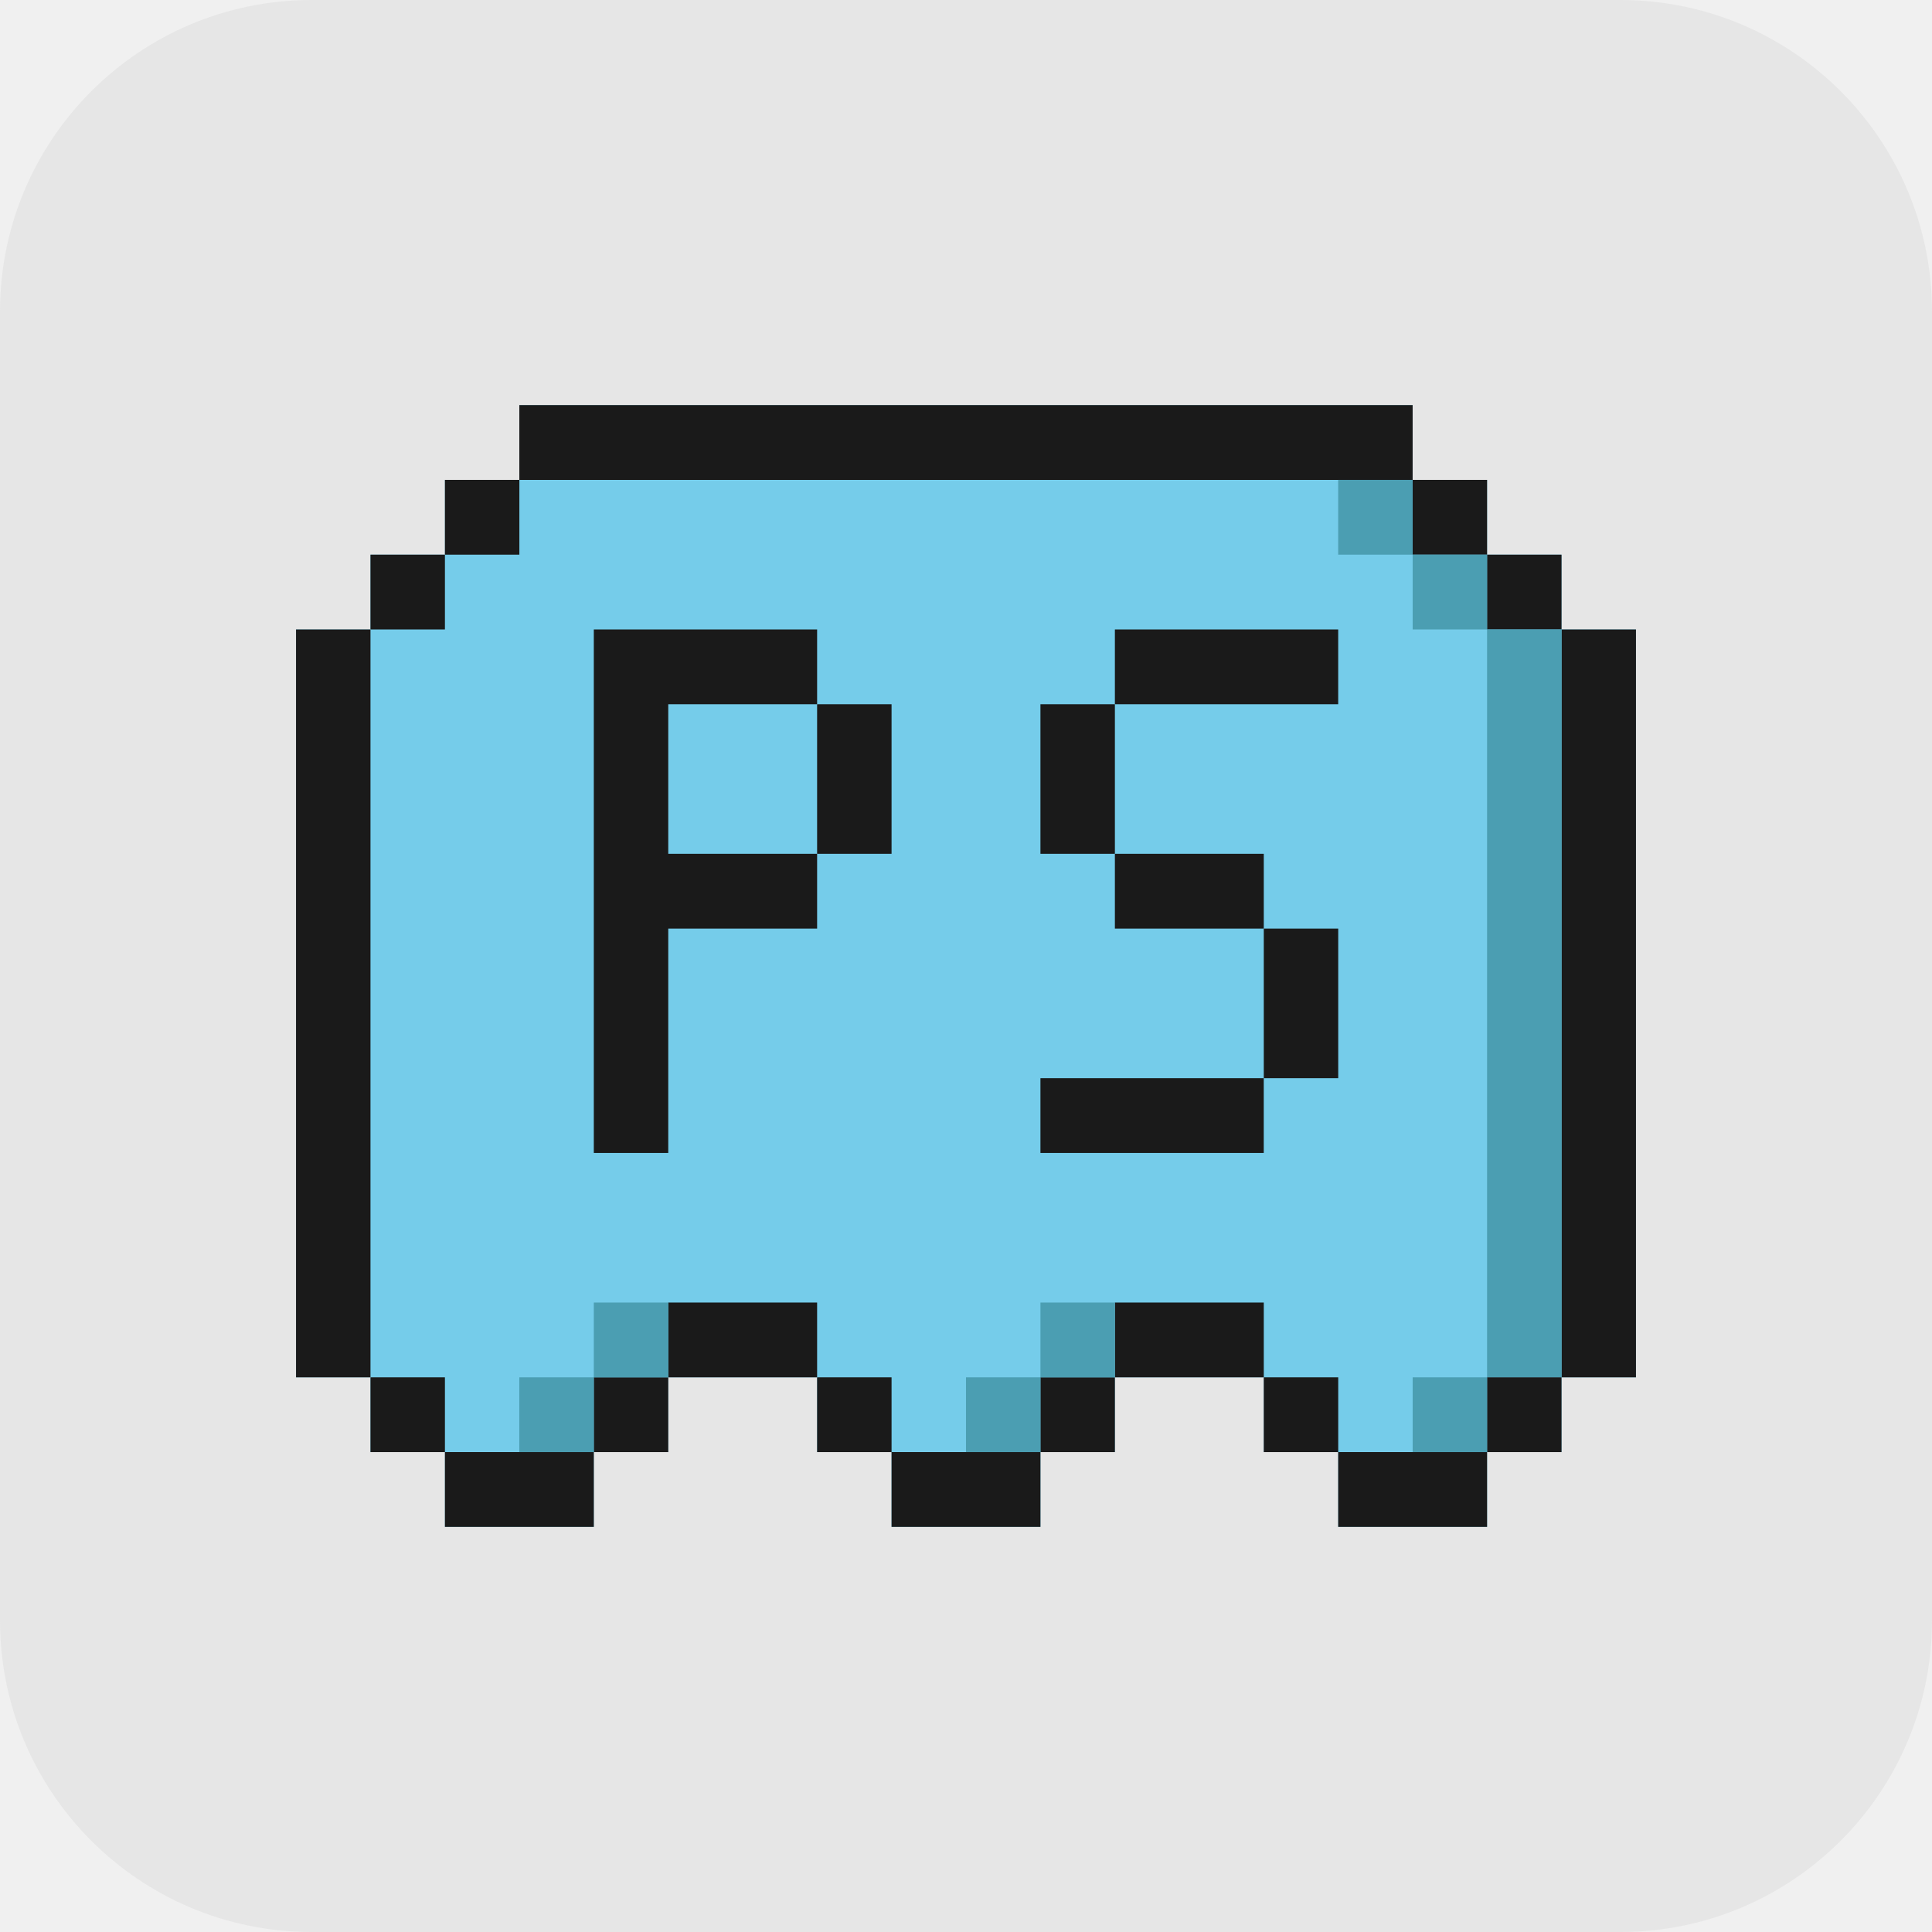
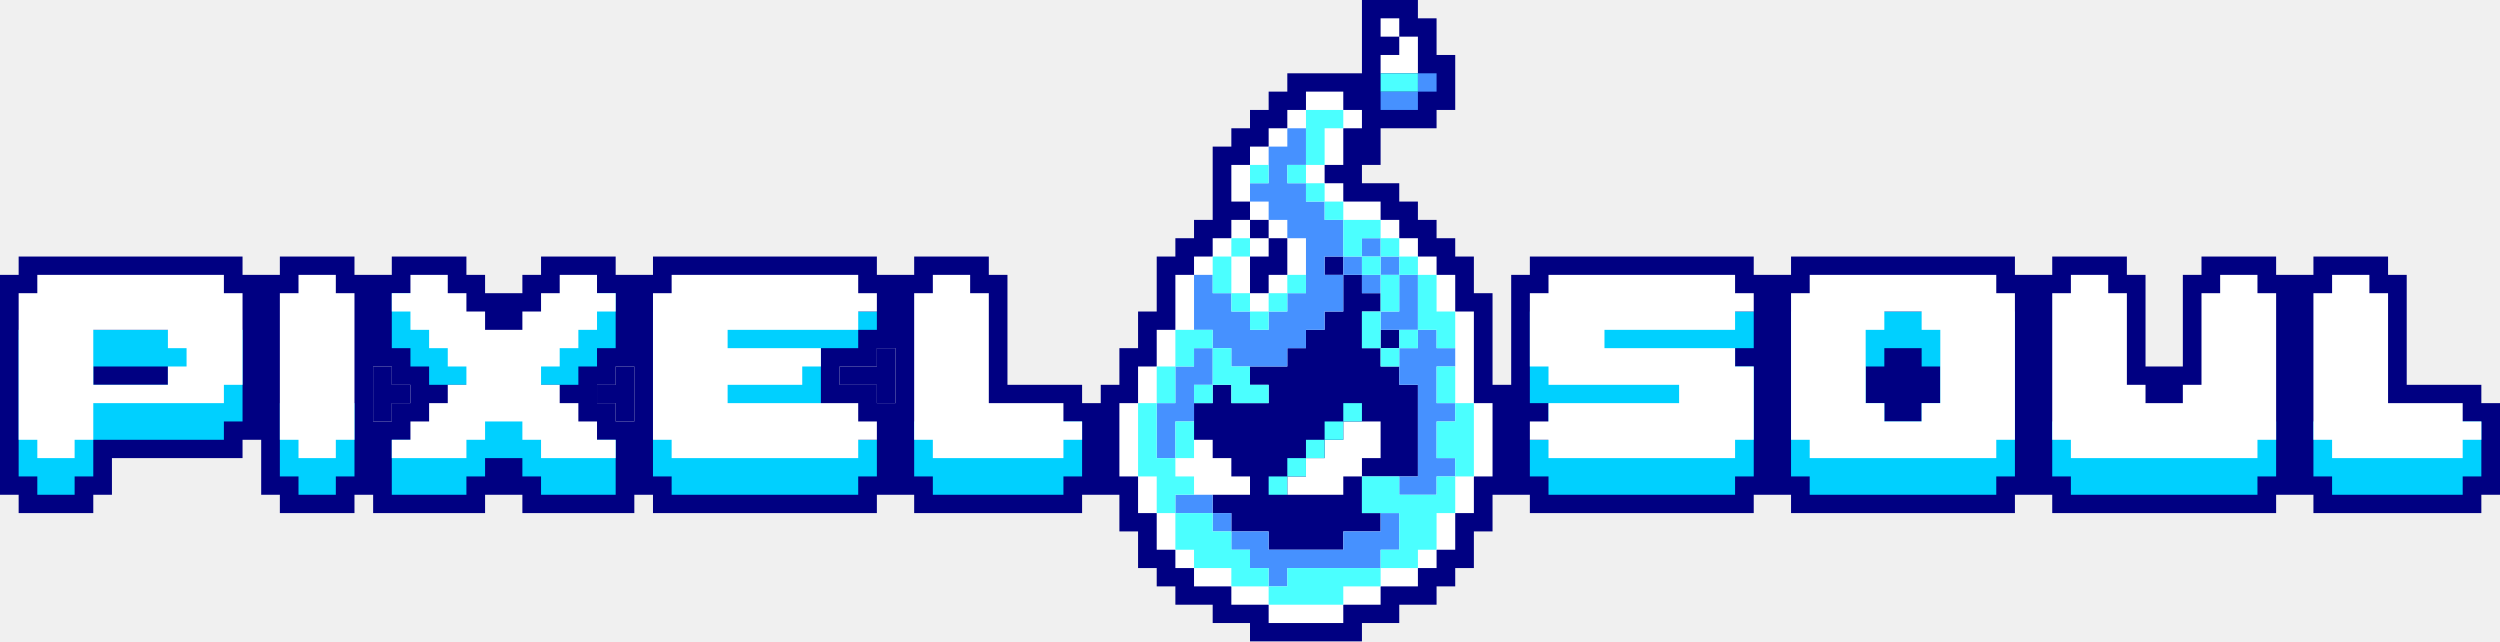
- <svg xmlns="http://www.w3.org/2000/svg" width="62" height="62" viewBox="0 0 62 62" fill="none">
-   <rect width="62" height="62" rx="10" fill="#E6E6E6" />
-   <g clip-path="url(#clip0_51_13227)">
-     <path d="M52.5 20.2V44.2H50.111V46.6H47.722V49H42.944V46.6H40.556V44.2H35.778V46.6H33.389V49H28.611V46.6H26.222V44.2H21.444V46.6H19.056V49H14.278V46.6H11.889V44.2H9.5V20.2H11.889V17.8H14.278V15.4H16.667V13H45.333V15.4H47.722V17.8H50.111V20.2H52.5Z" fill="#75CCEA" />
-     <path d="M26.222 25V27.4H28.611V25V22.6H26.222V25Z" fill="#1A1A1A" />
-     <path d="M21.445 27.4V25V22.6H23.833H26.222V20.2H23.833H21.445H19.056V22.6V25V27.4V29.8V32.2V34.6V37H21.445V34.6V32.2V29.8H23.833H26.222V27.4H23.833H21.445Z" fill="#1A1A1A" />
-     <path d="M45.333 13H16.666V15.4H45.333V13Z" fill="#1A1A1A" />
-     <path d="M47.722 15.4H45.334V17.8H47.722V15.4Z" fill="#1A1A1A" />
-     <path d="M50.111 17.8H47.722V20.2H50.111V17.8Z" fill="#1A1A1A" />
-     <path d="M38.167 20.2H35.778V22.6H38.167H40.556H42.944V20.2H40.556H38.167Z" fill="#1A1A1A" />
-     <path d="M33.389 25V27.4H35.778V25V22.6H33.389V25Z" fill="#1A1A1A" />
-     <path d="M38.167 29.8H40.556V27.4H38.167H35.778V29.8H38.167Z" fill="#1A1A1A" />
-     <path d="M40.556 34.6H42.945V32.2V29.8H40.556V32.2V34.6Z" fill="#1A1A1A" />
-     <path d="M35.778 34.6H33.389V37H35.778H38.166H40.555V34.6H38.166H35.778Z" fill="#1A1A1A" />
-     <path d="M52.5 20.2H50.111V44.2H52.5V20.2Z" fill="#1A1A1A" />
-     <path d="M45.333 15.4H42.944V17.8H45.333V15.4Z" fill="#4B9EB2" />
-     <path d="M47.722 17.8H45.334V20.2H47.722V17.8Z" fill="#4B9EB2" />
-     <path d="M50.111 20.2H47.722V44.2H50.111V20.2Z" fill="#4B9EB2" />
-     <path d="M16.667 15.4H14.278V17.8H16.667V15.4Z" fill="#1A1A1A" />
-     <path d="M14.278 17.8H11.889V20.2H14.278V17.8Z" fill="#1A1A1A" />
-     <path d="M11.889 20.2H9.5V44.2H11.889V20.2Z" fill="#1A1A1A" />
-     <path d="M14.278 44.2H11.889V46.6H14.278V44.2Z" fill="#1A1A1A" />
-     <path d="M19.056 46.6H14.278V49H19.056V46.6Z" fill="#1A1A1A" />
-     <path d="M21.445 44.2H19.056V46.6H21.445V44.2Z" fill="#1A1A1A" />
-     <path d="M26.222 41.8H21.444V44.2H26.222V41.8Z" fill="#1A1A1A" />
-     <path d="M28.611 44.2H26.222V46.6H28.611V44.2Z" fill="#1A1A1A" />
-     <path d="M33.389 46.6H28.611V49H33.389V46.6Z" fill="#1A1A1A" />
-     <path d="M35.778 44.2H33.389V46.6H35.778V44.2Z" fill="#1A1A1A" />
-     <path d="M40.556 41.8H35.778V44.2H40.556V41.8Z" fill="#1A1A1A" />
-     <path d="M42.945 44.2H40.556V46.6H42.945V44.2Z" fill="#1A1A1A" />
-     <path d="M47.722 46.6H42.944V49H47.722V46.6Z" fill="#1A1A1A" />
-     <path d="M50.111 44.2H47.722V46.6H50.111V44.2Z" fill="#1A1A1A" />
-     <path d="M47.722 44.2H45.334V46.6H47.722V44.2Z" fill="#4B9EB2" />
-     <path d="M33.389 44.2H31V46.6H33.389V44.2Z" fill="#4B9EB2" />
-     <path d="M19.055 44.2H16.666V46.6H19.055V44.2Z" fill="#4B9EB2" />
-     <path d="M35.778 41.8H33.389V44.2H35.778V41.8Z" fill="#4B9EB2" />
-     <path d="M21.445 41.8H19.056V44.2H21.445V41.8Z" fill="#4B9EB2" />
-   </g>
-   <defs>
-     <clipPath id="clip0_51_13227">
-       <rect width="43" height="36" fill="white" transform="translate(9.5 13)" />
-     </clipPath>
-   </defs>
+ <svg xmlns="http://www.w3.org/2000/svg" width="191" height="49" viewBox="0 0 191 49" fill="none">
+   <path fill-rule="evenodd" clip-rule="evenodd" d="M29.933 32.2H28.508V28H29.933V29.4H31.358V30.8H29.933V32.2ZM45.612 29.4H47.037V28H48.463V32.2H47.037V30.8H45.612V29.4ZM64.142 28V29.4H66.993V30.8H68.418V26.6H66.993V28H64.142Z" fill="#000082" />
+   <path fill-rule="evenodd" clip-rule="evenodd" d="M0 37.8V21H1.425V19.6H18.53V21H21.381V19.6H27.082V21H29.933V19.6H35.634V21H37.06V22.4H39.91V21H41.336V19.6H47.037V21H49.888V19.6H66.993V21H69.843V19.6H75.545V21H76.97V29.4H82.672V30.8H84.097V29.4H85.522V26.6H86.948V23.8H88.373V19.6H89.799V18.2H91.224V16.8H92.649V11.2H94.075V9.8H95.5V8.4H96.925V7H98.351V5.6H104.052V0H108.328V1.4H109.754V4.2H111.179V8.4H109.754V9.8H105.478V12.6H104.052V14H106.903V15.4H108.328V16.8H109.754V18.2H111.179V19.6H112.604V22.4H114.03V29.4H115.455V21H116.881V19.6H133.985V21H136.836V19.6H153.94V21H156.791V19.6H162.493V21H163.918V28H166.769V21H168.194V19.6H173.896V21H176.746V19.6H182.448V21H183.873V29.4H189.575V30.8H191V37.8H189.575V39.2H176.746V37.8H173.896V39.2H156.791V37.8H153.94V39.2H136.836V37.8H133.985V39.2H116.881V37.8H114.03V40.6H112.604V43.4H111.179V44.8H109.754V46.2H106.903V47.6H104.052V49H95.5V47.6H92.649V46.2H89.799V44.8H88.373V43.4H86.948V40.6H85.522V37.8H82.672V39.2H69.843V37.8H66.993V39.2H49.888V37.8H48.463V39.2H39.91V37.8H37.06V39.2H28.508V37.8H27.082V39.2H21.381V37.8H19.955V33.6H18.53V35H8.552V37.8H7.127V39.2H1.425V37.8H0ZM29.933 32.2H28.508V28H29.933V29.4H31.358V30.8H29.933V32.2ZM47.037 29.4H45.612V30.8H47.037V32.2H48.463V28H47.037V29.4ZM64.142 28V29.4H66.993V30.8H68.418V26.6H66.993V28H64.142Z" fill="#000082" />
+   <path fill-rule="evenodd" clip-rule="evenodd" d="M85.522 30.8V36.4H86.948V39.2H88.373V42H89.799V43.4H91.224V44.8H94.075V46.2H96.925V47.6H102.627V46.2H105.478V44.8H108.328V43.4H109.754V42H111.179V39.2H112.604V36.4H114.03V30.8H112.604V23.8H111.179V21H109.754V19.6H108.328V18.2H106.903V16.8H105.478V15.4H102.627V14H101.201V12.6H102.627V9.8H104.052V8.4H102.627V7H99.776V8.4H98.351V9.8H96.925V11.2H95.5V12.6H94.075V15.4H95.5V16.8H94.075V18.2H92.649V19.6H91.224V21H89.799V25.2H88.373V28H86.948V30.8H85.522ZM96.925 18.2H95.5V16.8H96.925V18.2ZM96.925 18.2H98.351V21H96.925V22.4H95.5V19.6H96.925V18.2ZM95.5 36.4H94.075V35H92.649V33.6H91.224V30.8H92.649V29.4H94.075V30.8H96.925V29.4H95.5V28H98.351V26.6H99.776V25.2H101.201V23.8H102.627V21H104.052V22.4H105.478V23.8H104.052V26.6H105.478V28H106.903V29.4H108.328V36.4H104.052V35H105.478V32.2H102.627V33.6H101.201V35H99.776V36.4H98.351V37.8H102.627V36.4H104.052V39.2H105.478V40.6H102.627V42H96.925V40.6H94.075V39.2H92.649V37.8H95.5V36.4ZM105.478 26.6H106.903V25.2H105.478V26.6ZM102.627 21H101.201V19.6H102.627V21Z" fill="white" />
+   <path d="M105.478 5.6V4.2H106.903V2.8H105.478V1.4H106.903V2.8H108.328V5.6H105.478Z" fill="white" />
+   <path fill-rule="evenodd" clip-rule="evenodd" d="M1.425 36.4V25.2H18.53V32.2H17.105V33.6H7.127V36.4H5.701V37.8H2.851V36.4H1.425ZM12.828 28H7.127V29.4H12.828V28Z" fill="#00D0FF" />
+   <path fill-rule="evenodd" clip-rule="evenodd" d="M136.836 36.4V23.8H153.94V36.4H152.515V37.8H138.261V36.4H136.836ZM142.537 28V30.8H143.963V32.2H146.813V30.8H148.239V28H146.813V26.6H143.963V28H142.537Z" fill="#00D0FF" />
+   <path d="M21.381 36.4V30.8H27.082V36.4H25.657V37.8H22.806V36.4H21.381Z" fill="#00D0FF" />
+   <path d="M29.933 37.8V33.6H34.209V32.2H35.634V29.4H32.784V28H31.358V26.6H29.933V22.4H32.784V23.8H34.209V25.2H35.634V26.6H41.336V25.2H42.761V23.8H44.187V22.4H47.037V26.6H45.612V28H44.187V29.4H41.336V32.2H42.761V33.6H47.037V37.8H41.336V36.4H39.91V35H37.06V36.4H35.634V37.8H29.933Z" fill="#00D0FF" />
+   <path d="M49.888 36.4V23.8H52.739V22.4H64.142V23.8H66.993V25.2H65.567V26.6H62.716V33.6H66.993V36.4H65.567V37.8H51.313V36.4H49.888Z" fill="#00D0FF" />
+   <path d="M69.843 36.4V32.2H82.672V36.4H81.246V37.8H71.269V36.4H69.843Z" fill="#00D0FF" />
+   <path d="M116.881 36.4V33.6H118.306V30.8H116.881V23.8H133.985V26.6H132.56V28H133.985V36.4H132.56V37.8H118.306V36.4H116.881Z" fill="#00D0FF" />
+   <path d="M156.791 36.4V32.2H173.896V36.4H172.47V37.8H158.216V36.4H156.791Z" fill="#00D0FF" />
+   <path d="M176.746 36.4V32.2H189.575V36.4H188.149V37.8H178.172V36.4H176.746Z" fill="#00D0FF" />
+   <path fill-rule="evenodd" clip-rule="evenodd" d="M2.851 22.4H1.425V33.6H2.851V35H5.701V33.6H7.127V30.8H17.105V29.4H18.53V22.4H17.105V21H2.851V22.4ZM7.127 29.4V25.2H12.828V26.6H14.254V28H12.828V29.4H7.127Z" fill="white" />
+   <path d="M22.806 22.4H21.381V33.6H22.806V35H25.657V33.6H27.082V22.4H25.657V21H22.806V22.4Z" fill="white" />
+   <path d="M29.933 22.4H31.358V21H34.209V22.4H35.634V23.8H37.06V25.2H39.91V23.8H41.336V22.4H42.761V21H45.612V22.4H47.037V23.8H45.612V25.2H44.187V26.6H42.761V28H41.336V29.4H42.761V30.8H44.187V32.2H45.612V33.6H47.037V35H41.336V33.6H39.91V32.2H37.06V33.6H35.634V35H29.933V33.6H31.358V32.2H32.784V30.8H34.209V29.4H35.634V28H34.209V26.6H32.784V25.2H31.358V23.8H29.933V22.4Z" fill="white" />
+   <path d="M51.313 22.4H49.888V33.6H51.313V35H65.567V33.6H66.993V32.2H65.567V30.8H55.59V29.4H61.291V28H62.716V26.6H55.59V25.2H65.567V23.8H66.993V22.4H65.567V21H51.313V22.4Z" fill="white" />
+   <path d="M71.269 22.4H69.843V33.6H71.269V35H81.246V33.6H82.672V32.2H81.246V30.8H75.545V22.4H74.119V21H71.269V22.4Z" fill="white" />
+   <path d="M133.985 22.4V23.8H132.56V25.2H122.582V26.6H132.56V28H133.985V33.6H132.56V35H118.306V33.6H116.881V32.2H118.306V30.8H128.284V29.4H118.306V28H116.881V22.4H118.306V21H132.56V22.4H133.985Z" fill="white" />
+   <path fill-rule="evenodd" clip-rule="evenodd" d="M136.836 22.4H138.261V21H152.515V22.4H153.94V33.6H152.515V35H138.261V33.6H136.836V22.4ZM143.963 25.2H142.537V30.8H143.963V32.2H146.813V30.8H148.239V25.2H146.813V23.8H143.963V25.2Z" fill="white" />
+   <path d="M158.216 22.4H156.791V33.6H158.216V35H172.47V33.6H173.896V22.4H172.47V21H169.619V22.4H168.194V29.4H166.769V30.8H163.918V29.4H162.493V22.4H161.067V21H158.216V22.4Z" fill="white" />
+   <path d="M178.172 22.4H176.746V33.6H178.172V35H188.149V33.6H189.575V32.2H188.149V30.8H182.448V22.4H181.022V21H178.172V22.4Z" fill="white" />
+   <path d="M105.478 8.4V7H108.328V5.6H109.754V7H108.328V8.4H105.478Z" fill="#4691FF" />
+   <path d="M89.799 39.2V37.8H92.649V39.2H94.075V40.6H96.925V42H102.627V40.6H105.478V39.2H106.903V42H105.478V43.4H98.351V44.8H96.925V43.4H95.5V42H94.075V40.6H92.649V39.2H89.799Z" fill="#4691FF" />
+   <path fill-rule="evenodd" clip-rule="evenodd" d="M99.776 9.8H98.351V11.2H96.925V14H95.5V15.4H96.925V16.8H98.351V18.2H99.776V22.4H98.351V23.8H96.925V25.2H95.5V23.8H94.075V22.4H92.649V21H91.224V25.2H92.649V26.6H91.224V28H89.799V30.8H88.373V35H89.799V32.2H91.224V29.4H92.649V26.6H94.075V28H98.351V26.6H99.776V25.2H101.201V23.8H102.627V21H101.201V19.6H102.627V16.8H101.201V15.4H99.776V14H98.351V12.6H99.776V9.8ZM104.052 21V22.4H105.478V21H106.903V23.8H105.478V25.2H108.328V26.6H106.903V29.4H108.328V36.4H106.903V37.8H109.754V36.4H111.179V35H109.754V32.2H111.179V30.8H109.754V28H111.179V26.6H109.754V25.2H108.328V21H106.903V19.6H105.478V18.2H104.052V19.6H105.478V21H104.052Z" fill="#4691FF" />
+   <path d="M102.627 21H104.052V19.6H102.627V21Z" fill="#4691FF" />
+   <path d="M86.948 36.4V30.8H88.373V28H89.799V25.2H92.649V26.6H94.075V28H95.5V29.4H96.925V30.8H94.075V29.4H92.649V30.8H91.224V29.4H92.649V26.6H91.224V28H89.799V30.8H88.373V35H89.799V32.2H91.224V35H89.799V36.4H91.224V37.8H89.799V39.2H92.649V40.6H94.075V42H95.5V43.4H96.925V44.8H98.351V43.4H105.478V42H106.903V39.2H104.052V36.4H106.903V37.8H109.754V36.4H111.179V35H109.754V32.2H111.179V30.8H109.754V28H111.179V30.8H112.604V36.4H111.179V39.2H109.754V42H108.328V43.4H105.478V44.8H102.627V46.2H96.925V44.8H94.075V43.4H91.224V42H89.799V39.2H88.373V36.4H86.948Z" fill="#4BFFFF" />
+   <path d="M92.649 22.4V19.6H94.075V18.2H95.5V19.6H94.075V22.4H95.5V23.8H96.925V22.4H98.351V21H99.776V22.4H98.351V23.8H96.925V25.2H95.5V23.8H94.075V22.4H92.649Z" fill="#4BFFFF" />
+   <path d="M102.627 8.4H99.776V12.6H101.201V9.8H102.627V8.4Z" fill="#4BFFFF" />
+   <path d="M95.5 12.6H96.925V14H95.5V12.6Z" fill="#4BFFFF" />
+   <path d="M105.478 19.6H106.903V18.2H105.478V19.6Z" fill="#4BFFFF" />
+   <path d="M104.052 19.6V21H105.478V19.6H104.052Z" fill="#4BFFFF" />
+   <path d="M108.328 19.6H106.903V21H108.328V19.6Z" fill="#4BFFFF" />
+   <path d="M106.903 23.8V21H105.478V23.8H106.903Z" fill="#4BFFFF" />
+   <path d="M109.754 21H108.328V25.2H109.754V26.6H111.179V23.8H109.754V21Z" fill="#4BFFFF" />
+   <path d="M105.478 26.6V28H106.903V26.6H105.478Z" fill="#4BFFFF" />
+   <path d="M105.478 23.8H104.052V26.6H105.478V23.8Z" fill="#4BFFFF" />
+   <path d="M99.776 12.6H98.351V14H99.776V12.6Z" fill="#4BFFFF" />
+   <path d="M99.776 14V15.4H101.201V14H99.776Z" fill="#4BFFFF" />
+   <path d="M101.201 15.4V16.8H102.627V15.4H101.201Z" fill="#4BFFFF" />
+   <path d="M102.627 16.8V19.6H104.052V18.2H105.478V16.8H102.627Z" fill="#4BFFFF" />
+   <path d="M108.328 25.2H106.903V26.6H108.328V25.2Z" fill="#4BFFFF" />
+   <path d="M105.478 5.6H108.328V7H105.478V5.6Z" fill="#4BFFFF" />
+   <path d="M102.627 30.8V32.2H104.052V30.8H102.627Z" fill="#4BFFFF" />
+   <path d="M101.201 32.2V33.6H102.627V32.2H101.201Z" fill="#4BFFFF" />
+   <path d="M99.776 33.6V35H101.201V33.6H99.776Z" fill="#4BFFFF" />
+   <path d="M98.351 35V36.4H99.776V35H98.351Z" fill="#4BFFFF" />
+   <path d="M96.925 36.4V37.8H98.351V36.4H96.925Z" fill="#4BFFFF" />
</svg>
